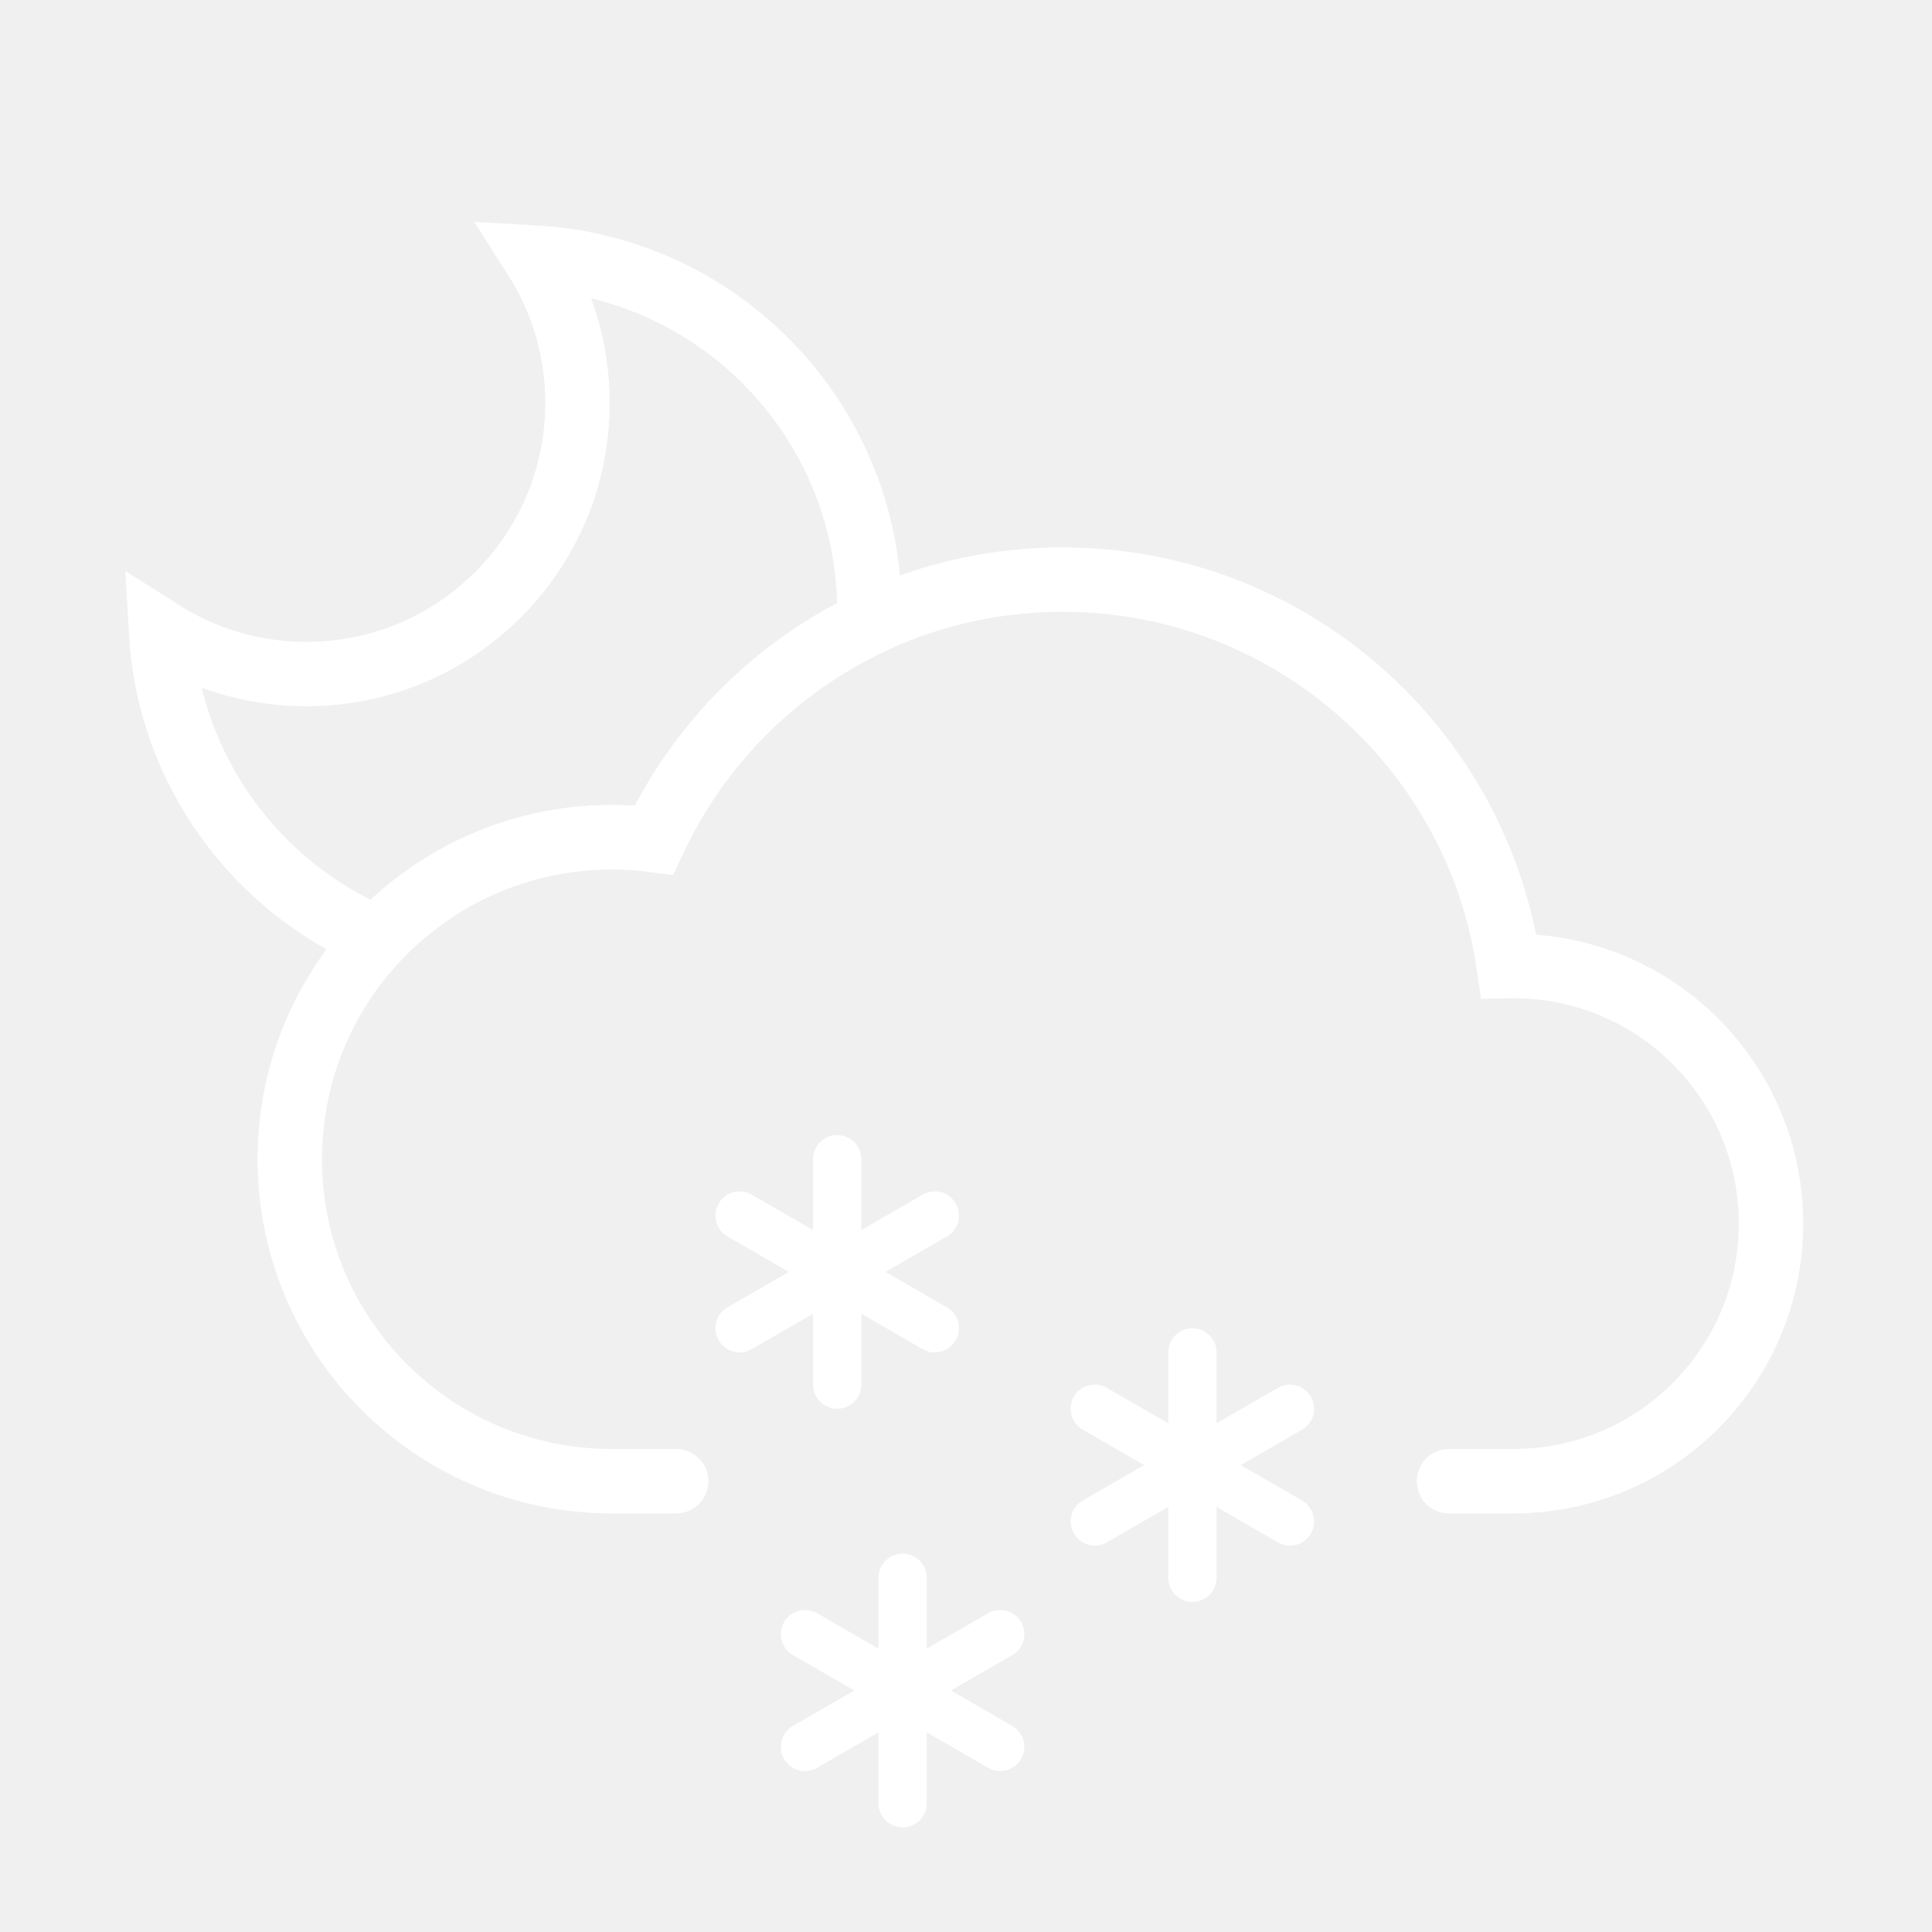
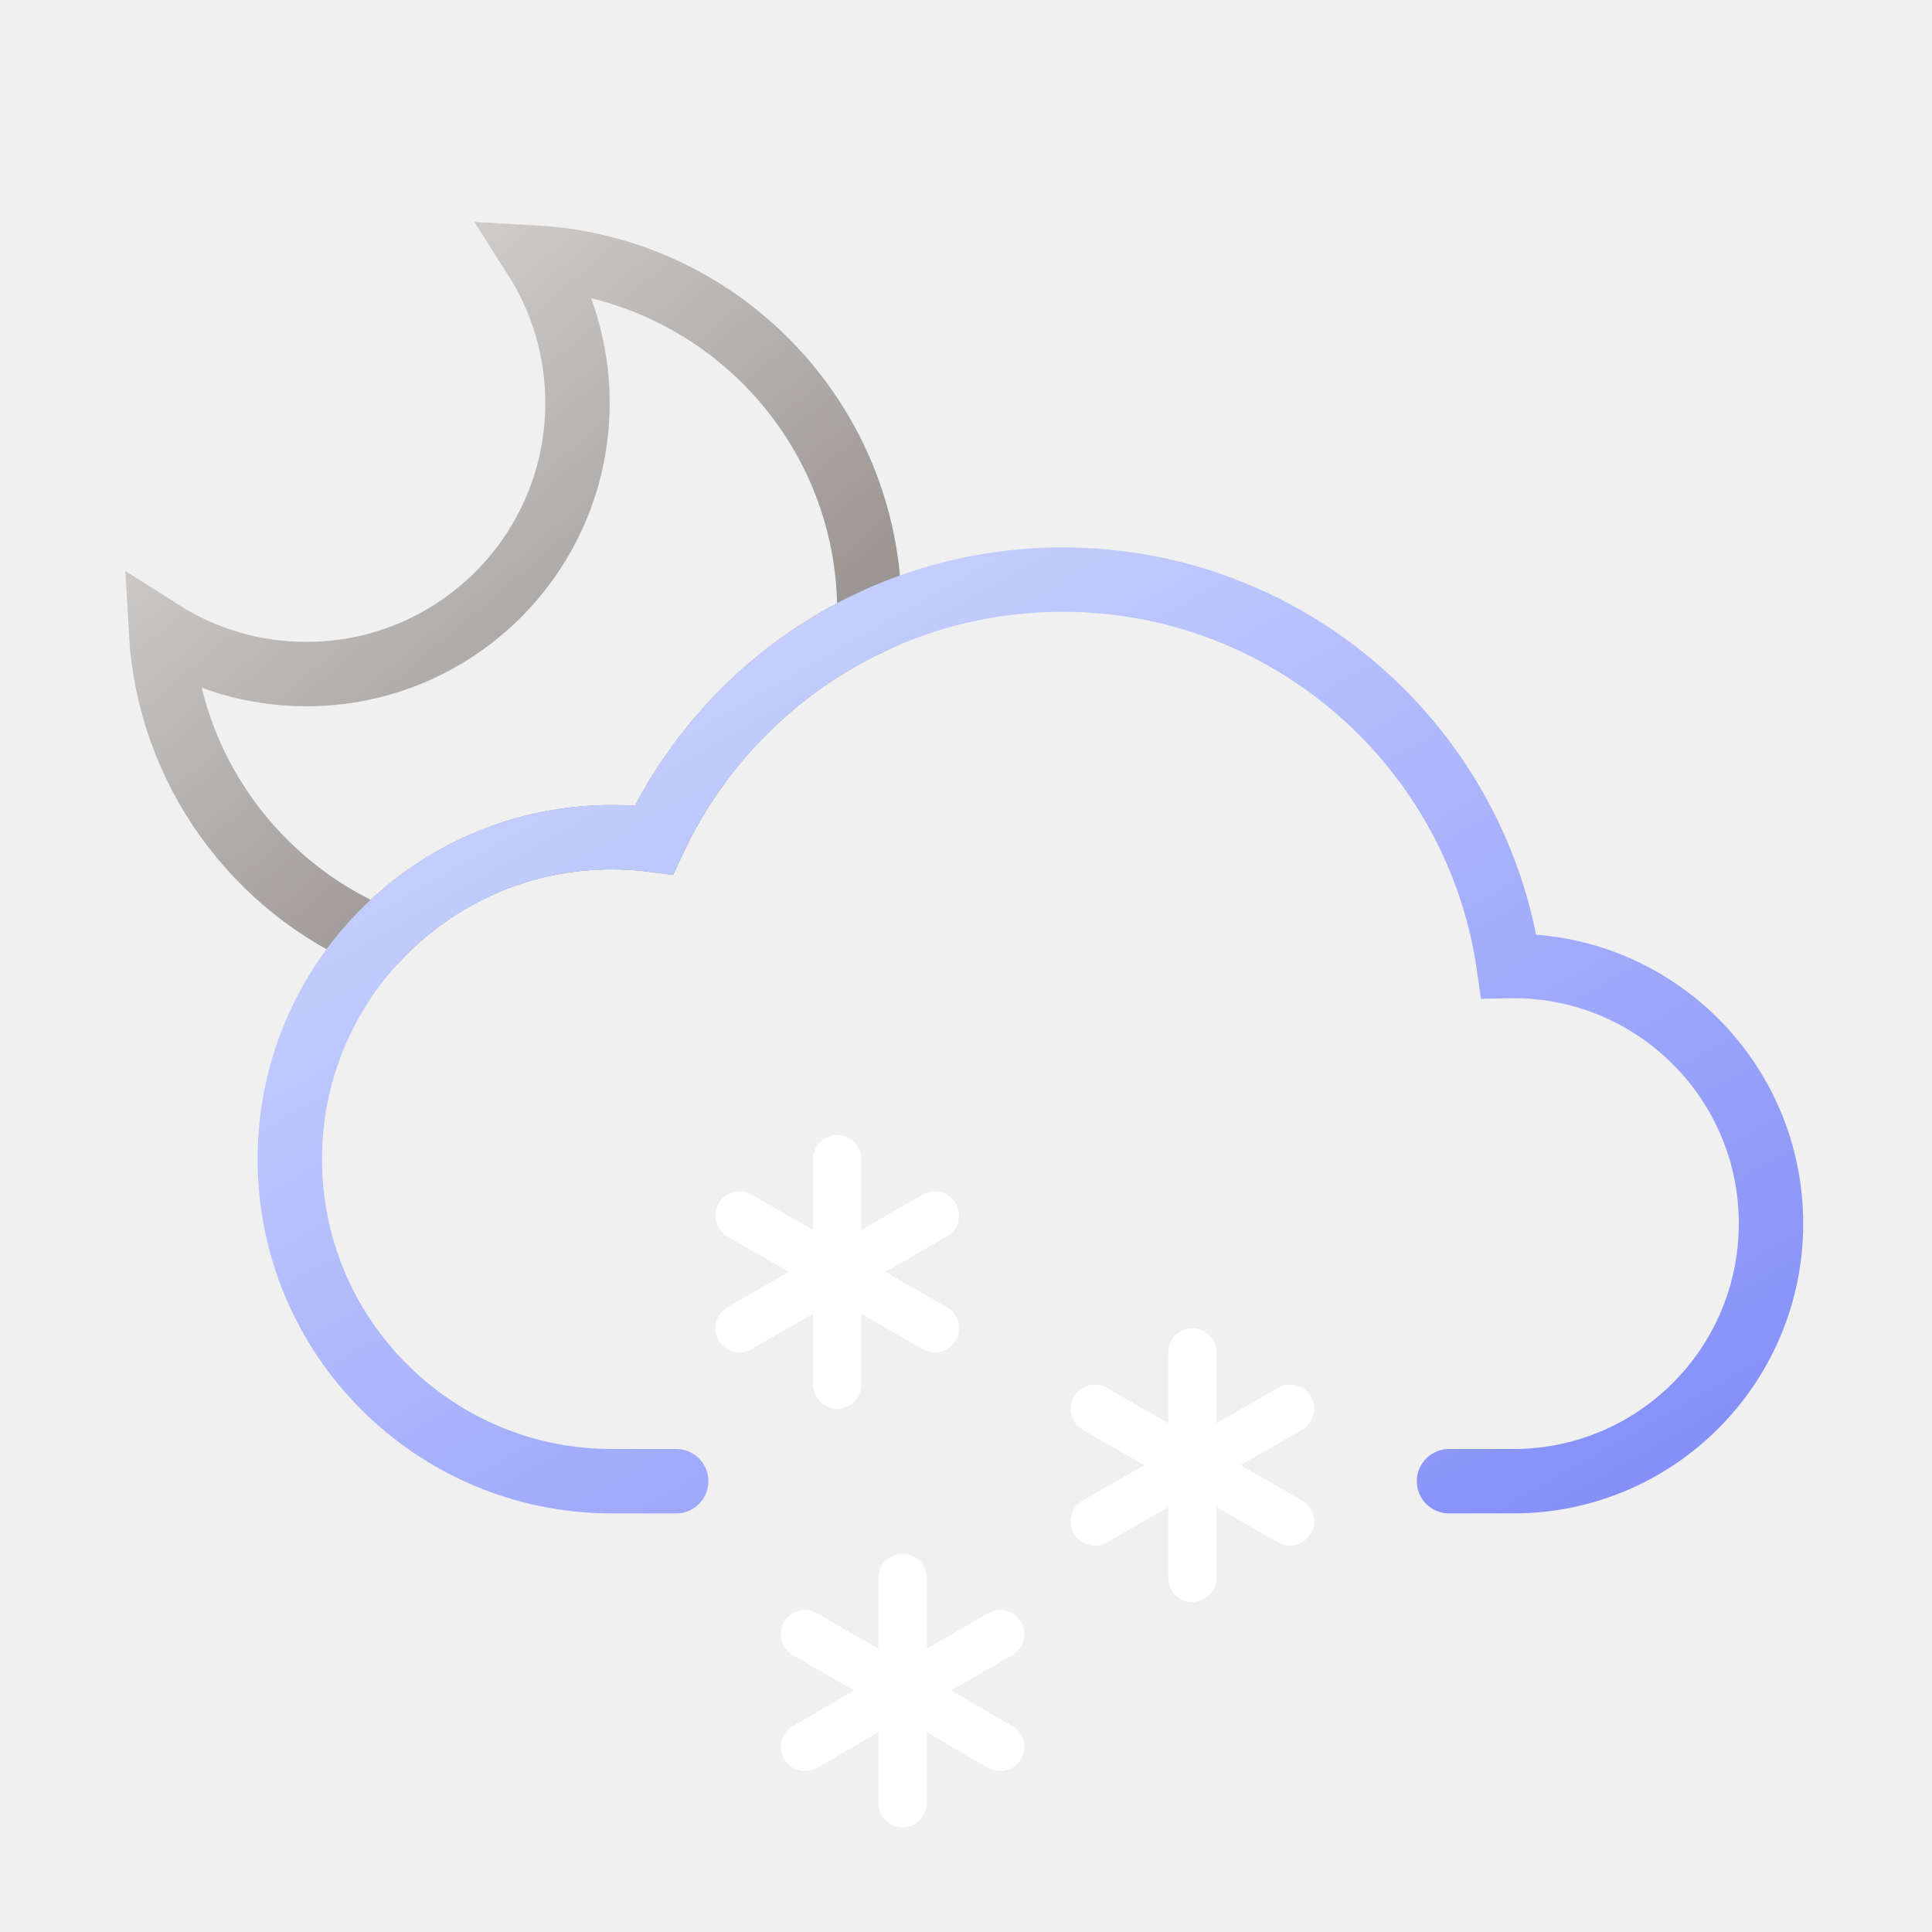
<svg xmlns="http://www.w3.org/2000/svg" width="60" height="60" viewBox="0 0 60 60" fill="none">
-   <path d="M17.934 12.515C17.934 17.165 14.165 20.934 9.515 20.934C7.854 20.934 6.305 20.453 5 19.622C5.243 23.916 7.946 27.552 11.722 29.142C13.546 27.207 16.132 26 19 26C19.443 26 19.88 26.029 20.307 26.085C21.684 23.136 24.057 20.747 26.994 19.35C26.998 19.231 27 19.111 27 18.991C27 13.123 22.408 8.327 16.622 8C17.453 9.305 17.934 10.854 17.934 12.515Z" stroke="white" stroke-width="2" />
-   <path d="M45 46H47C51.418 46 55 42.418 55 38C55 33.582 51.418 30 47 30C46.953 30 46.906 30 46.858 30.001C45.889 23.216 40.053 18 33 18C27.382 18 22.537 21.309 20.307 26.085C19.88 26.029 19.443 26 19 26C13.477 26 9 30.477 9 36C9 41.523 13.477 46 19 46H21" stroke="white" stroke-width="2" stroke-linecap="round" />
-   <path d="M26 36V43" stroke="white" stroke-width="1.5" stroke-linecap="round" />
-   <path d="M28.031 49V56" stroke="white" stroke-width="1.5" stroke-linecap="round" />
-   <path d="M37.031 42V49" stroke="white" stroke-width="1.5" stroke-linecap="round" />
-   <path d="M29.031 37.75L22.969 41.25" stroke="white" stroke-width="1.5" stroke-linecap="round" />
-   <path d="M31.062 50.75L25 54.25" stroke="white" stroke-width="1.5" stroke-linecap="round" />
-   <path d="M40.062 43.75L34 47.25" stroke="white" stroke-width="1.5" stroke-linecap="round" />
-   <path d="M29.031 41.25L22.969 37.75" stroke="white" stroke-width="1.5" stroke-linecap="round" />
-   <path d="M31.062 54.25L25 50.75" stroke="white" stroke-width="1.5" stroke-linecap="round" />
-   <path d="M40.062 47.25L34 43.75" stroke="white" stroke-width="1.5" stroke-linecap="round" />
+   <linearGradient id="13n-moon" x1="5" y1="5" x2="28" y2="32" gradientUnits="userSpaceOnUse">
+     <stop offset="0" stop-color="#e7e5e4" />
+     <stop offset="1" stop-color="#78716c" />
+   </linearGradient>
+   <linearGradient id="13n-cloud" x1="20" y1="20" x2="40" y2="55" gradientUnits="userSpaceOnUse">
+     <stop offset="0" stop-color="#c7d2fe" />
+     <stop offset="1" stop-color="#818cf8" />
+   </linearGradient>
+   <path stroke="url(#13n-moon)" stroke-width="2" d="M17.934 12.515C17.934 17.165 14.165 20.934 9.515 20.934C7.854 20.934 6.305 20.453 5 19.622C5.243 23.916 7.946 27.552 11.722 29.142C13.546 27.207 16.132 26 19 26C19.443 26 19.88 26.029 20.307 26.085C21.684 23.136 24.057 20.747 26.994 19.35C26.998 19.231 27 19.111 27 18.991C27 13.123 22.408 8.327 16.622 8C17.453 9.305 17.934 10.854 17.934 12.515Z" />
+   <path stroke="url(#13n-cloud)" stroke-width="2" stroke-linecap="round" d="M45 46H47C51.418 46 55 42.418 55 38C55 33.582 51.418 30 47 30C46.953 30 46.906 30 46.858 30.001C45.889 23.216 40.053 18 33 18C27.382 18 22.537 21.309 20.307 26.085C19.88 26.029 19.443 26 19 26C13.477 26 9 30.477 9 36C9 41.523 13.477 46 19 46H21" />
+   <path stroke="white" stroke-width="1.5" stroke-linecap="round" d="M26 36V43" />
+   <path stroke="white" stroke-width="1.5" stroke-linecap="round" d="M28.031 49V56" />
+   <path stroke="white" stroke-width="1.5" stroke-linecap="round" d="M37.031 42V49" />
+   <path stroke="white" stroke-width="1.5" stroke-linecap="round" d="M29.031 37.75L22.969 41.25" />
+   <path stroke="white" stroke-width="1.5" stroke-linecap="round" d="M31.062 50.75L25 54.25" />
+   <path stroke="white" stroke-width="1.5" stroke-linecap="round" d="M40.062 43.75L34 47.25" />
+   <path stroke="white" stroke-width="1.5" stroke-linecap="round" d="M29.031 41.25L22.969 37.75" />
+   <path stroke="white" stroke-width="1.5" stroke-linecap="round" d="M31.062 54.25L25 50.75" />
+   <path stroke="white" stroke-width="1.5" stroke-linecap="round" d="M40.062 47.25L34 43.75" />
</svg>
